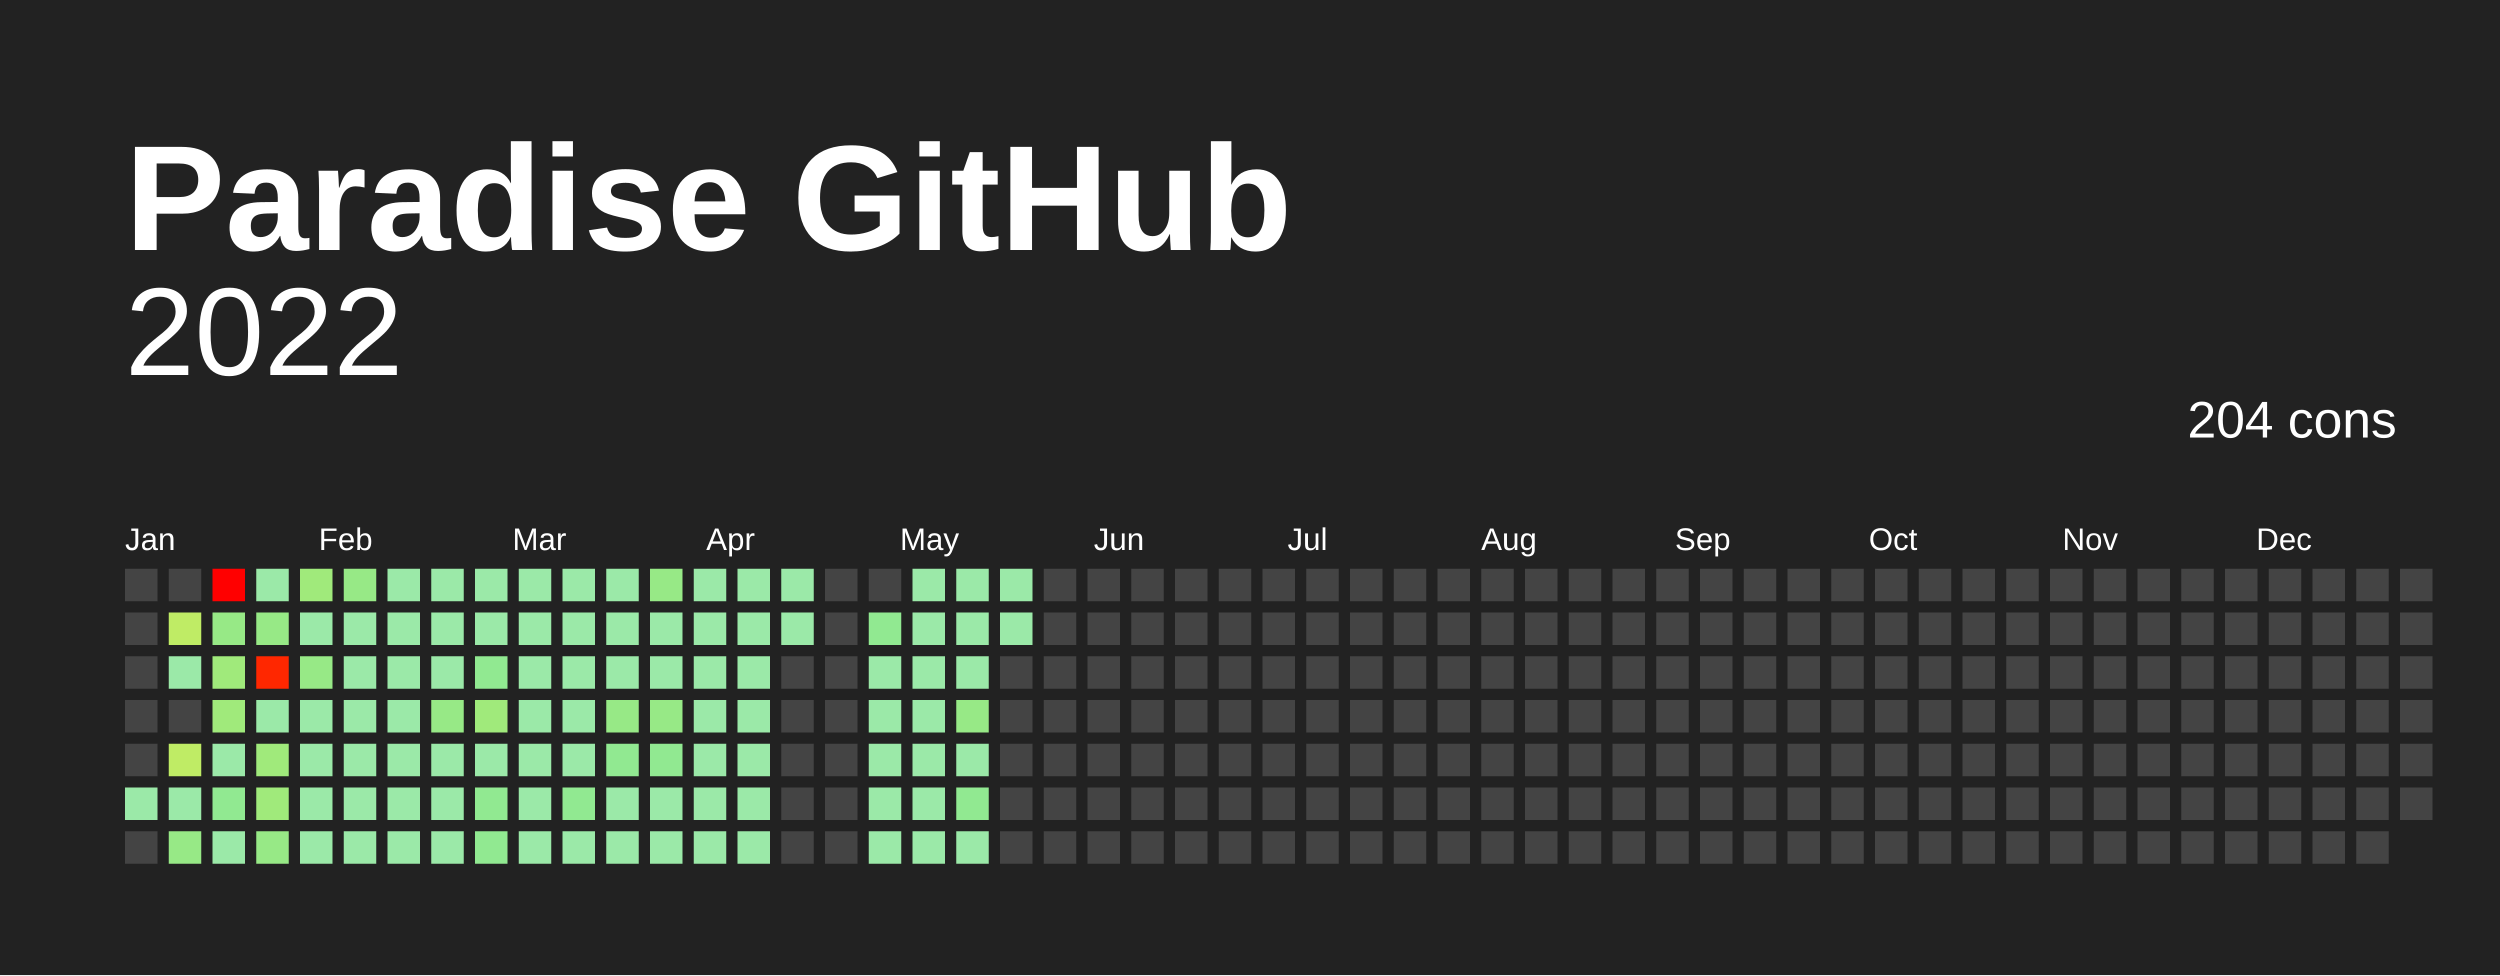
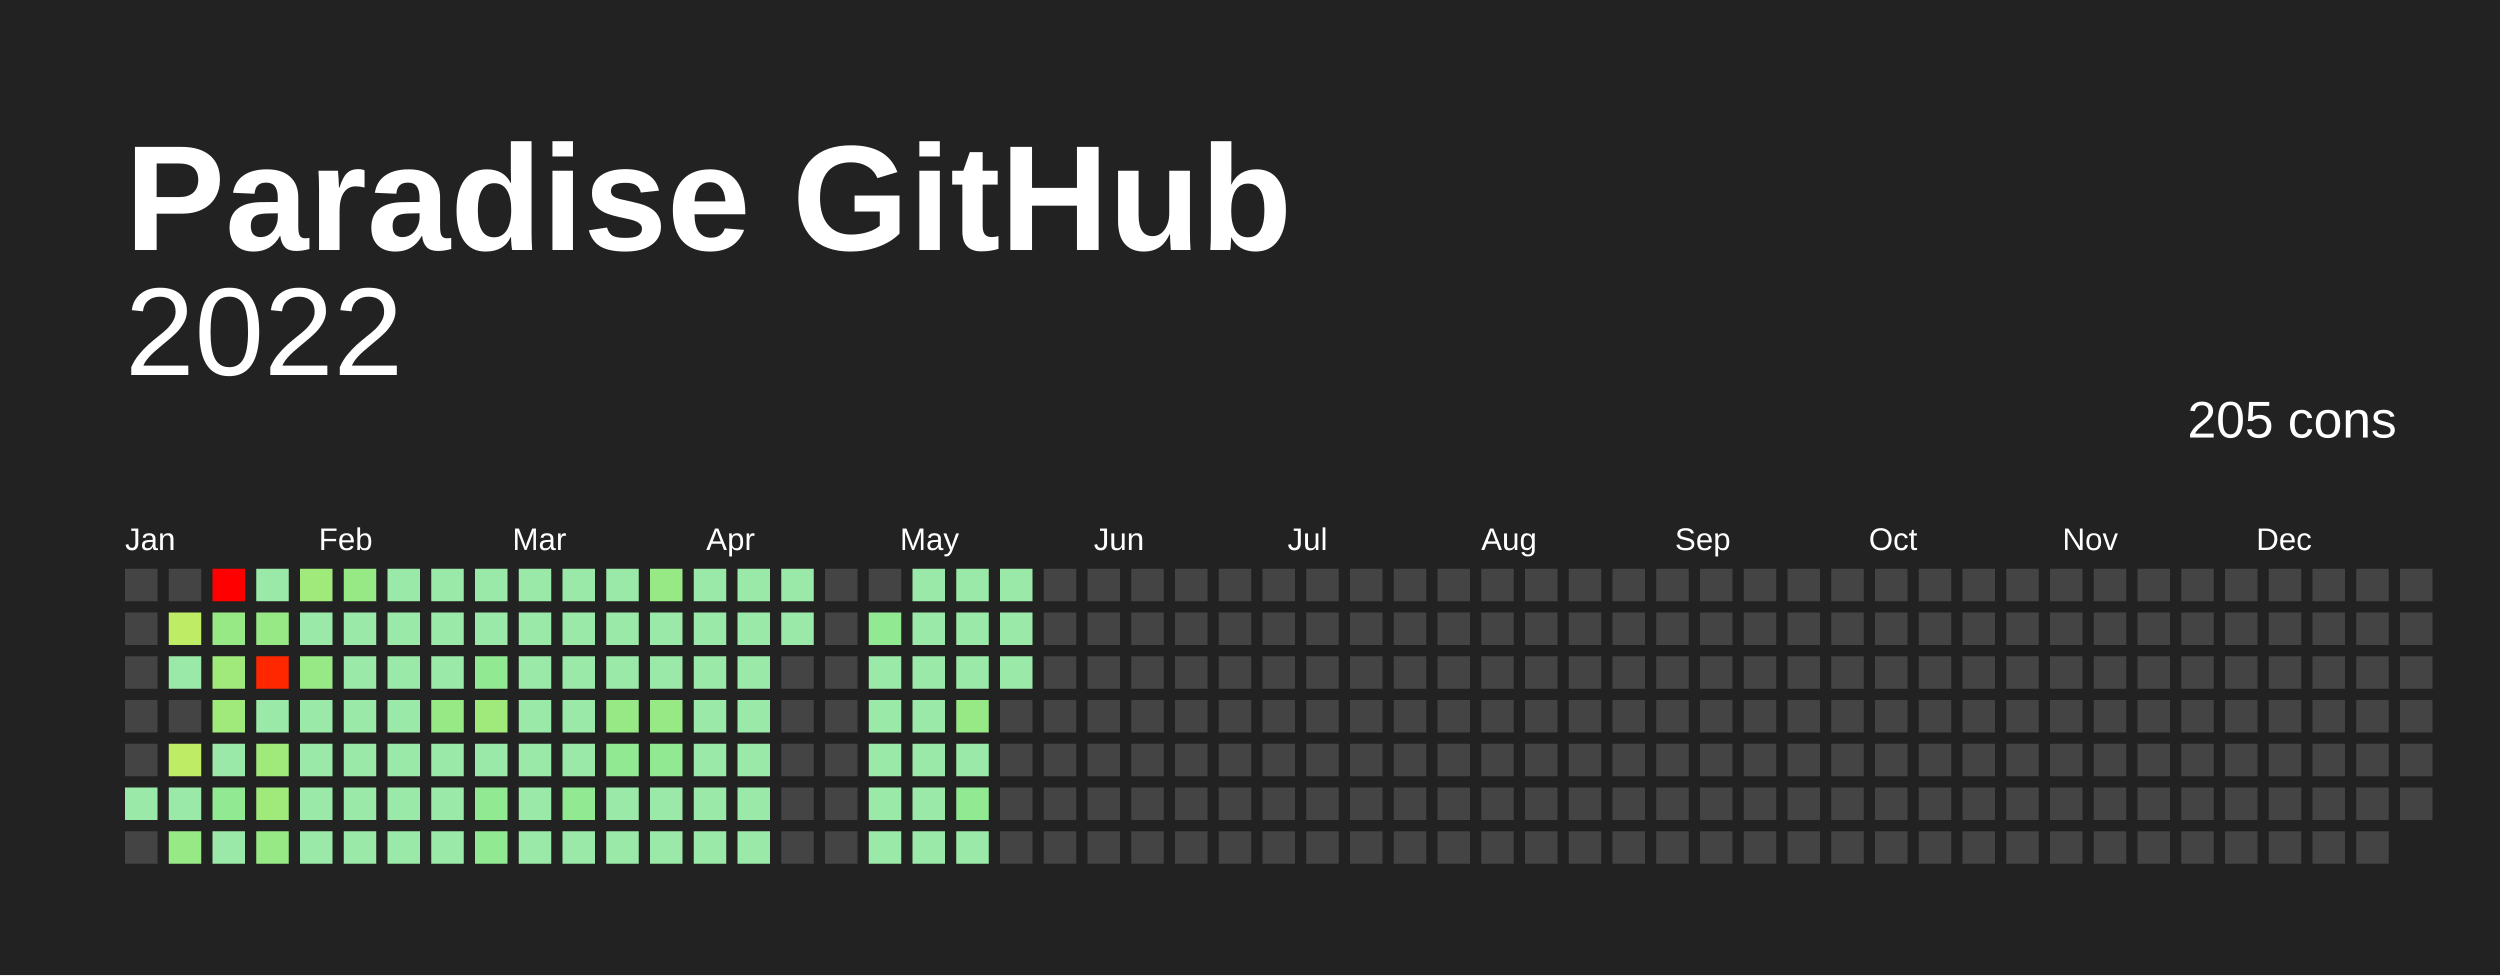
<svg xmlns="http://www.w3.org/2000/svg" baseProfile="full" height="78mm" version="1.1" viewBox="0,0,200,78" width="200mm">
  <defs />
  <rect fill="#222222" height="78" width="200" x="0" y="0" />
  <text fill="#FFFFFF" style="font-size:12px; font-family:Arial; font-weight:bold;" x="10" y="20">Paradise GitHub</text>
  <text alignment-baseline="hanging" fill="#FFFFFF" style="font-size:10.0px; font-family:Arial;" x="10" y="30">2022</text>
-   <text alignment-baseline="hanging" fill="#FFFFFF" style="font-size:4.125px; font-family:Arial;" x="175" y="35">204 cons</text>
+   <text alignment-baseline="hanging" fill="#FFFFFF" style="font-size:4.125px; font-family:Arial;" x="175" y="35">205 cons</text>
  <text fill="#FFFFFF" style="font-size:2.5px; font-family:Arial" x="10.0" y="44">Jan</text>
  <text fill="#FFFFFF" style="font-size:2.5px; font-family:Arial" x="25.5" y="44">Feb</text>
  <text fill="#FFFFFF" style="font-size:2.5px; font-family:Arial" x="41.0" y="44">Mar</text>
  <text fill="#FFFFFF" style="font-size:2.5px; font-family:Arial" x="56.5" y="44">Apr</text>
  <text fill="#FFFFFF" style="font-size:2.5px; font-family:Arial" x="72.0" y="44">May</text>
  <text fill="#FFFFFF" style="font-size:2.5px; font-family:Arial" x="87.5" y="44">Jun</text>
  <text fill="#FFFFFF" style="font-size:2.5px; font-family:Arial" x="103.0" y="44">Jul</text>
  <text fill="#FFFFFF" style="font-size:2.5px; font-family:Arial" x="118.5" y="44">Aug</text>
  <text fill="#FFFFFF" style="font-size:2.5px; font-family:Arial" x="134.0" y="44">Sep</text>
  <text fill="#FFFFFF" style="font-size:2.5px; font-family:Arial" x="149.5" y="44">Oct</text>
  <text fill="#FFFFFF" style="font-size:2.5px; font-family:Arial" x="165.0" y="44">Nov</text>
  <text fill="#FFFFFF" style="font-size:2.5px; font-family:Arial" x="180.5" y="44">Dec</text>
  <rect fill="#444444" height="2.6" width="2.6" x="10.0" y="45.5" />
  <rect fill="#444444" height="2.6" width="2.6" x="10.0" y="49.0" />
  <rect fill="#444444" height="2.6" width="2.6" x="10.0" y="52.5" />
  <rect fill="#444444" height="2.6" width="2.6" x="10.0" y="56.0" />
  <rect fill="#444444" height="2.6" width="2.6" x="10.0" y="59.5" />
  <rect fill="#9be9a8" height="2.6" width="2.6" x="10.0" y="63.0" />
  <rect fill="#444444" height="2.6" width="2.6" x="10.0" y="66.5" />
  <rect fill="#444444" height="2.6" width="2.6" x="13.5" y="45.5" />
  <rect fill="#bfec65" height="2.6" width="2.6" x="13.5" y="49.0" />
  <rect fill="#9be9a8" height="2.6" width="2.6" x="13.5" y="52.5" />
  <rect fill="#444444" height="2.6" width="2.6" x="13.5" y="56.0" />
  <rect fill="#bfec65" height="2.6" width="2.6" x="13.5" y="59.5" />
  <rect fill="#9be9a8" height="2.6" width="2.6" x="13.5" y="63.0" />
  <rect fill="#97e986" height="2.6" width="2.6" x="13.5" y="66.5" />
  <rect fill="red" height="2.6" width="2.6" x="17.0" y="45.5" />
  <rect fill="#97e986" height="2.6" width="2.6" x="17.0" y="49.0" />
  <rect fill="#a0ea7b" height="2.6" width="2.6" x="17.0" y="52.5" />
  <rect fill="#a0ea7b" height="2.6" width="2.6" x="17.0" y="56.0" />
  <rect fill="#9be9a8" height="2.6" width="2.6" x="17.0" y="59.5" />
  <rect fill="#91e991" height="2.6" width="2.6" x="17.0" y="63.0" />
  <rect fill="#9be9a8" height="2.6" width="2.6" x="17.0" y="66.5" />
  <rect fill="#9be9a8" height="2.6" width="2.6" x="20.5" y="45.5" />
  <rect fill="#97e986" height="2.6" width="2.6" x="20.5" y="49.0" />
  <rect fill="#ff2700" height="2.6" width="2.6" x="20.5" y="52.5" />
  <rect fill="#9be9a8" height="2.6" width="2.6" x="20.5" y="56.0" />
  <rect fill="#a0ea7b" height="2.6" width="2.6" x="20.5" y="59.5" />
  <rect fill="#a0ea7b" height="2.6" width="2.6" x="20.5" y="63.0" />
  <rect fill="#97e986" height="2.6" width="2.6" x="20.5" y="66.5" />
  <rect fill="#a0ea7b" height="2.6" width="2.6" x="24.0" y="45.5" />
  <rect fill="#9be9a8" height="2.6" width="2.6" x="24.0" y="49.0" />
  <rect fill="#97e986" height="2.6" width="2.6" x="24.0" y="52.5" />
  <rect fill="#9be9a8" height="2.6" width="2.6" x="24.0" y="56.0" />
  <rect fill="#9be9a8" height="2.6" width="2.6" x="24.0" y="59.5" />
  <rect fill="#9be9a8" height="2.6" width="2.6" x="24.0" y="63.0" />
  <rect fill="#9be9a8" height="2.6" width="2.6" x="24.0" y="66.5" />
  <rect fill="#97e986" height="2.6" width="2.6" x="27.5" y="45.5" />
  <rect fill="#9be9a8" height="2.6" width="2.6" x="27.5" y="49.0" />
  <rect fill="#9be9a8" height="2.6" width="2.6" x="27.5" y="52.5" />
  <rect fill="#9be9a8" height="2.6" width="2.6" x="27.5" y="56.0" />
  <rect fill="#9be9a8" height="2.6" width="2.6" x="27.5" y="59.5" />
  <rect fill="#9be9a8" height="2.6" width="2.6" x="27.5" y="63.0" />
  <rect fill="#9be9a8" height="2.6" width="2.6" x="27.5" y="66.5" />
  <rect fill="#9be9a8" height="2.6" width="2.6" x="31.0" y="45.5" />
  <rect fill="#9be9a8" height="2.6" width="2.6" x="31.0" y="49.0" />
  <rect fill="#9be9a8" height="2.6" width="2.6" x="31.0" y="52.5" />
  <rect fill="#9be9a8" height="2.6" width="2.6" x="31.0" y="56.0" />
  <rect fill="#9be9a8" height="2.6" width="2.6" x="31.0" y="59.5" />
  <rect fill="#9be9a8" height="2.6" width="2.6" x="31.0" y="63.0" />
  <rect fill="#9be9a8" height="2.6" width="2.6" x="31.0" y="66.5" />
  <rect fill="#9be9a8" height="2.6" width="2.6" x="34.5" y="45.5" />
  <rect fill="#9be9a8" height="2.6" width="2.6" x="34.5" y="49.0" />
  <rect fill="#9be9a8" height="2.6" width="2.6" x="34.5" y="52.5" />
  <rect fill="#97e986" height="2.6" width="2.6" x="34.5" y="56.0" />
  <rect fill="#9be9a8" height="2.6" width="2.6" x="34.5" y="59.5" />
  <rect fill="#9be9a8" height="2.6" width="2.6" x="34.5" y="63.0" />
  <rect fill="#9be9a8" height="2.6" width="2.6" x="34.5" y="66.5" />
  <rect fill="#9be9a8" height="2.6" width="2.6" x="38.0" y="45.5" />
  <rect fill="#9be9a8" height="2.6" width="2.6" x="38.0" y="49.0" />
  <rect fill="#91e991" height="2.6" width="2.6" x="38.0" y="52.5" />
  <rect fill="#a0ea7b" height="2.6" width="2.6" x="38.0" y="56.0" />
  <rect fill="#9be9a8" height="2.6" width="2.6" x="38.0" y="59.5" />
  <rect fill="#91e991" height="2.6" width="2.6" x="38.0" y="63.0" />
  <rect fill="#91e991" height="2.6" width="2.6" x="38.0" y="66.5" />
  <rect fill="#9be9a8" height="2.6" width="2.6" x="41.5" y="45.5" />
  <rect fill="#9be9a8" height="2.6" width="2.6" x="41.5" y="49.0" />
  <rect fill="#9be9a8" height="2.6" width="2.6" x="41.5" y="52.5" />
  <rect fill="#9be9a8" height="2.6" width="2.6" x="41.5" y="56.0" />
  <rect fill="#9be9a8" height="2.6" width="2.6" x="41.5" y="59.5" />
  <rect fill="#9be9a8" height="2.6" width="2.6" x="41.5" y="63.0" />
  <rect fill="#9be9a8" height="2.6" width="2.6" x="41.5" y="66.5" />
  <rect fill="#9be9a8" height="2.6" width="2.6" x="45.0" y="45.5" />
  <rect fill="#9be9a8" height="2.6" width="2.6" x="45.0" y="49.0" />
  <rect fill="#9be9a8" height="2.6" width="2.6" x="45.0" y="52.5" />
  <rect fill="#9be9a8" height="2.6" width="2.6" x="45.0" y="56.0" />
  <rect fill="#9be9a8" height="2.6" width="2.6" x="45.0" y="59.5" />
  <rect fill="#91e991" height="2.6" width="2.6" x="45.0" y="63.0" />
  <rect fill="#9be9a8" height="2.6" width="2.6" x="45.0" y="66.5" />
  <rect fill="#9be9a8" height="2.6" width="2.6" x="48.5" y="45.5" />
  <rect fill="#9be9a8" height="2.6" width="2.6" x="48.5" y="49.0" />
  <rect fill="#9be9a8" height="2.6" width="2.6" x="48.5" y="52.5" />
  <rect fill="#97e986" height="2.6" width="2.6" x="48.5" y="56.0" />
  <rect fill="#91e991" height="2.6" width="2.6" x="48.5" y="59.5" />
  <rect fill="#9be9a8" height="2.6" width="2.6" x="48.5" y="63.0" />
  <rect fill="#9be9a8" height="2.6" width="2.6" x="48.5" y="66.5" />
  <rect fill="#97e986" height="2.6" width="2.6" x="52.0" y="45.5" />
  <rect fill="#9be9a8" height="2.6" width="2.6" x="52.0" y="49.0" />
  <rect fill="#9be9a8" height="2.6" width="2.6" x="52.0" y="52.5" />
  <rect fill="#97e986" height="2.6" width="2.6" x="52.0" y="56.0" />
  <rect fill="#91e991" height="2.6" width="2.6" x="52.0" y="59.5" />
  <rect fill="#9be9a8" height="2.6" width="2.6" x="52.0" y="63.0" />
  <rect fill="#9be9a8" height="2.6" width="2.6" x="52.0" y="66.5" />
  <rect fill="#9be9a8" height="2.6" width="2.6" x="55.5" y="45.5" />
  <rect fill="#9be9a8" height="2.6" width="2.6" x="55.5" y="49.0" />
  <rect fill="#9be9a8" height="2.6" width="2.6" x="55.5" y="52.5" />
  <rect fill="#9be9a8" height="2.6" width="2.6" x="55.5" y="56.0" />
  <rect fill="#9be9a8" height="2.6" width="2.6" x="55.5" y="59.5" />
  <rect fill="#9be9a8" height="2.6" width="2.6" x="55.5" y="63.0" />
  <rect fill="#9be9a8" height="2.6" width="2.6" x="55.5" y="66.5" />
  <rect fill="#9be9a8" height="2.6" width="2.6" x="59.0" y="45.5" />
  <rect fill="#9be9a8" height="2.6" width="2.6" x="59.0" y="49.0" />
  <rect fill="#9be9a8" height="2.6" width="2.6" x="59.0" y="52.5" />
  <rect fill="#9be9a8" height="2.6" width="2.6" x="59.0" y="56.0" />
  <rect fill="#9be9a8" height="2.6" width="2.6" x="59.0" y="59.5" />
  <rect fill="#9be9a8" height="2.6" width="2.6" x="59.0" y="63.0" />
  <rect fill="#9be9a8" height="2.6" width="2.6" x="59.0" y="66.5" />
  <rect fill="#9be9a8" height="2.6" width="2.6" x="62.5" y="45.5" />
  <rect fill="#9be9a8" height="2.6" width="2.6" x="62.5" y="49.0" />
  <rect fill="#444444" height="2.6" width="2.6" x="62.5" y="52.5" />
  <rect fill="#444444" height="2.6" width="2.6" x="62.5" y="56.0" />
  <rect fill="#444444" height="2.6" width="2.6" x="62.5" y="59.5" />
  <rect fill="#444444" height="2.6" width="2.6" x="62.5" y="63.0" />
  <rect fill="#444444" height="2.6" width="2.6" x="62.5" y="66.5" />
  <rect fill="#444444" height="2.6" width="2.6" x="66.0" y="45.5" />
  <rect fill="#444444" height="2.6" width="2.6" x="66.0" y="49.0" />
  <rect fill="#444444" height="2.6" width="2.6" x="66.0" y="52.5" />
  <rect fill="#444444" height="2.6" width="2.6" x="66.0" y="56.0" />
  <rect fill="#444444" height="2.6" width="2.6" x="66.0" y="59.5" />
  <rect fill="#444444" height="2.6" width="2.6" x="66.0" y="63.0" />
  <rect fill="#444444" height="2.6" width="2.6" x="66.0" y="66.5" />
  <rect fill="#444444" height="2.6" width="2.6" x="69.5" y="45.5" />
  <rect fill="#91e991" height="2.6" width="2.6" x="69.5" y="49.0" />
  <rect fill="#9be9a8" height="2.6" width="2.6" x="69.5" y="52.5" />
  <rect fill="#9be9a8" height="2.6" width="2.6" x="69.5" y="56.0" />
  <rect fill="#9be9a8" height="2.6" width="2.6" x="69.5" y="59.5" />
  <rect fill="#9be9a8" height="2.6" width="2.6" x="69.5" y="63.0" />
  <rect fill="#9be9a8" height="2.6" width="2.6" x="69.5" y="66.5" />
  <rect fill="#9be9a8" height="2.6" width="2.6" x="73.0" y="45.5" />
  <rect fill="#9be9a8" height="2.6" width="2.6" x="73.0" y="49.0" />
  <rect fill="#9be9a8" height="2.6" width="2.6" x="73.0" y="52.5" />
  <rect fill="#9be9a8" height="2.6" width="2.6" x="73.0" y="56.0" />
  <rect fill="#9be9a8" height="2.6" width="2.6" x="73.0" y="59.5" />
  <rect fill="#9be9a8" height="2.6" width="2.6" x="73.0" y="63.0" />
  <rect fill="#9be9a8" height="2.6" width="2.6" x="73.0" y="66.5" />
  <rect fill="#9be9a8" height="2.6" width="2.6" x="76.5" y="45.5" />
  <rect fill="#9be9a8" height="2.6" width="2.6" x="76.5" y="49.0" />
  <rect fill="#9be9a8" height="2.6" width="2.6" x="76.5" y="52.5" />
  <rect fill="#97e986" height="2.6" width="2.6" x="76.5" y="56.0" />
  <rect fill="#9be9a8" height="2.6" width="2.6" x="76.5" y="59.5" />
  <rect fill="#91e991" height="2.6" width="2.6" x="76.5" y="63.0" />
  <rect fill="#9be9a8" height="2.6" width="2.6" x="76.5" y="66.5" />
  <rect fill="#9be9a8" height="2.6" width="2.6" x="80.0" y="45.5" />
  <rect fill="#9be9a8" height="2.6" width="2.6" x="80.0" y="49.0" />
-   <rect fill="#444444" height="2.6" width="2.6" x="80.0" y="52.5" />
+   <rect fill="#9be9a8" height="2.6" width="2.6" x="80.0" y="52.5" />
  <rect fill="#444444" height="2.6" width="2.6" x="80.0" y="56.0" />
  <rect fill="#444444" height="2.6" width="2.6" x="80.0" y="59.5" />
  <rect fill="#444444" height="2.6" width="2.6" x="80.0" y="63.0" />
  <rect fill="#444444" height="2.6" width="2.6" x="80.0" y="66.5" />
  <rect fill="#444444" height="2.6" width="2.6" x="83.5" y="45.5" />
  <rect fill="#444444" height="2.6" width="2.6" x="83.5" y="49.0" />
  <rect fill="#444444" height="2.6" width="2.6" x="83.5" y="52.5" />
  <rect fill="#444444" height="2.6" width="2.6" x="83.5" y="56.0" />
  <rect fill="#444444" height="2.6" width="2.6" x="83.5" y="59.5" />
  <rect fill="#444444" height="2.6" width="2.6" x="83.5" y="63.0" />
  <rect fill="#444444" height="2.6" width="2.6" x="83.5" y="66.5" />
  <rect fill="#444444" height="2.6" width="2.6" x="87.0" y="45.5" />
  <rect fill="#444444" height="2.6" width="2.6" x="87.0" y="49.0" />
  <rect fill="#444444" height="2.6" width="2.6" x="87.0" y="52.5" />
  <rect fill="#444444" height="2.6" width="2.6" x="87.0" y="56.0" />
  <rect fill="#444444" height="2.6" width="2.6" x="87.0" y="59.5" />
  <rect fill="#444444" height="2.6" width="2.6" x="87.0" y="63.0" />
  <rect fill="#444444" height="2.6" width="2.6" x="87.0" y="66.5" />
  <rect fill="#444444" height="2.6" width="2.6" x="90.5" y="45.5" />
  <rect fill="#444444" height="2.6" width="2.6" x="90.5" y="49.0" />
  <rect fill="#444444" height="2.6" width="2.6" x="90.5" y="52.5" />
  <rect fill="#444444" height="2.6" width="2.6" x="90.5" y="56.0" />
  <rect fill="#444444" height="2.6" width="2.6" x="90.5" y="59.5" />
  <rect fill="#444444" height="2.6" width="2.6" x="90.5" y="63.0" />
  <rect fill="#444444" height="2.6" width="2.6" x="90.5" y="66.5" />
  <rect fill="#444444" height="2.6" width="2.6" x="94.0" y="45.5" />
  <rect fill="#444444" height="2.6" width="2.6" x="94.0" y="49.0" />
  <rect fill="#444444" height="2.6" width="2.6" x="94.0" y="52.5" />
  <rect fill="#444444" height="2.6" width="2.6" x="94.0" y="56.0" />
  <rect fill="#444444" height="2.6" width="2.6" x="94.0" y="59.5" />
  <rect fill="#444444" height="2.6" width="2.6" x="94.0" y="63.0" />
  <rect fill="#444444" height="2.6" width="2.6" x="94.0" y="66.5" />
  <rect fill="#444444" height="2.6" width="2.6" x="97.5" y="45.5" />
  <rect fill="#444444" height="2.6" width="2.6" x="97.5" y="49.0" />
  <rect fill="#444444" height="2.6" width="2.6" x="97.5" y="52.5" />
  <rect fill="#444444" height="2.6" width="2.6" x="97.5" y="56.0" />
  <rect fill="#444444" height="2.6" width="2.6" x="97.5" y="59.5" />
  <rect fill="#444444" height="2.6" width="2.6" x="97.5" y="63.0" />
  <rect fill="#444444" height="2.6" width="2.6" x="97.5" y="66.5" />
  <rect fill="#444444" height="2.6" width="2.6" x="101.0" y="45.5" />
  <rect fill="#444444" height="2.6" width="2.6" x="101.0" y="49.0" />
  <rect fill="#444444" height="2.6" width="2.6" x="101.0" y="52.5" />
  <rect fill="#444444" height="2.6" width="2.6" x="101.0" y="56.0" />
  <rect fill="#444444" height="2.6" width="2.6" x="101.0" y="59.5" />
  <rect fill="#444444" height="2.6" width="2.6" x="101.0" y="63.0" />
  <rect fill="#444444" height="2.6" width="2.6" x="101.0" y="66.5" />
  <rect fill="#444444" height="2.6" width="2.6" x="104.5" y="45.5" />
  <rect fill="#444444" height="2.6" width="2.6" x="104.5" y="49.0" />
  <rect fill="#444444" height="2.6" width="2.6" x="104.5" y="52.5" />
  <rect fill="#444444" height="2.6" width="2.6" x="104.5" y="56.0" />
  <rect fill="#444444" height="2.6" width="2.6" x="104.5" y="59.5" />
  <rect fill="#444444" height="2.6" width="2.6" x="104.5" y="63.0" />
  <rect fill="#444444" height="2.6" width="2.6" x="104.5" y="66.5" />
  <rect fill="#444444" height="2.6" width="2.6" x="108.0" y="45.5" />
  <rect fill="#444444" height="2.6" width="2.6" x="108.0" y="49.0" />
  <rect fill="#444444" height="2.6" width="2.6" x="108.0" y="52.5" />
  <rect fill="#444444" height="2.6" width="2.6" x="108.0" y="56.0" />
  <rect fill="#444444" height="2.6" width="2.6" x="108.0" y="59.5" />
  <rect fill="#444444" height="2.6" width="2.6" x="108.0" y="63.0" />
  <rect fill="#444444" height="2.6" width="2.6" x="108.0" y="66.5" />
  <rect fill="#444444" height="2.6" width="2.6" x="111.5" y="45.5" />
  <rect fill="#444444" height="2.6" width="2.6" x="111.5" y="49.0" />
  <rect fill="#444444" height="2.6" width="2.6" x="111.5" y="52.5" />
  <rect fill="#444444" height="2.6" width="2.6" x="111.5" y="56.0" />
  <rect fill="#444444" height="2.6" width="2.6" x="111.5" y="59.5" />
  <rect fill="#444444" height="2.6" width="2.6" x="111.5" y="63.0" />
  <rect fill="#444444" height="2.6" width="2.6" x="111.5" y="66.5" />
  <rect fill="#444444" height="2.6" width="2.6" x="115.0" y="45.5" />
  <rect fill="#444444" height="2.6" width="2.6" x="115.0" y="49.0" />
  <rect fill="#444444" height="2.6" width="2.6" x="115.0" y="52.5" />
  <rect fill="#444444" height="2.6" width="2.6" x="115.0" y="56.0" />
  <rect fill="#444444" height="2.6" width="2.6" x="115.0" y="59.5" />
  <rect fill="#444444" height="2.6" width="2.6" x="115.0" y="63.0" />
  <rect fill="#444444" height="2.6" width="2.6" x="115.0" y="66.5" />
  <rect fill="#444444" height="2.6" width="2.6" x="118.5" y="45.5" />
  <rect fill="#444444" height="2.6" width="2.6" x="118.5" y="49.0" />
  <rect fill="#444444" height="2.6" width="2.6" x="118.5" y="52.5" />
  <rect fill="#444444" height="2.6" width="2.6" x="118.5" y="56.0" />
  <rect fill="#444444" height="2.6" width="2.6" x="118.5" y="59.5" />
  <rect fill="#444444" height="2.6" width="2.6" x="118.5" y="63.0" />
  <rect fill="#444444" height="2.6" width="2.6" x="118.5" y="66.5" />
  <rect fill="#444444" height="2.6" width="2.6" x="122.0" y="45.5" />
  <rect fill="#444444" height="2.6" width="2.6" x="122.0" y="49.0" />
  <rect fill="#444444" height="2.6" width="2.6" x="122.0" y="52.5" />
  <rect fill="#444444" height="2.6" width="2.6" x="122.0" y="56.0" />
  <rect fill="#444444" height="2.6" width="2.6" x="122.0" y="59.5" />
  <rect fill="#444444" height="2.6" width="2.6" x="122.0" y="63.0" />
  <rect fill="#444444" height="2.6" width="2.6" x="122.0" y="66.5" />
  <rect fill="#444444" height="2.6" width="2.6" x="125.5" y="45.5" />
  <rect fill="#444444" height="2.6" width="2.6" x="125.5" y="49.0" />
  <rect fill="#444444" height="2.6" width="2.6" x="125.5" y="52.5" />
  <rect fill="#444444" height="2.6" width="2.6" x="125.5" y="56.0" />
  <rect fill="#444444" height="2.6" width="2.6" x="125.5" y="59.5" />
  <rect fill="#444444" height="2.6" width="2.6" x="125.5" y="63.0" />
  <rect fill="#444444" height="2.6" width="2.6" x="125.5" y="66.5" />
  <rect fill="#444444" height="2.6" width="2.6" x="129.0" y="45.5" />
  <rect fill="#444444" height="2.6" width="2.6" x="129.0" y="49.0" />
  <rect fill="#444444" height="2.6" width="2.6" x="129.0" y="52.5" />
  <rect fill="#444444" height="2.6" width="2.6" x="129.0" y="56.0" />
  <rect fill="#444444" height="2.6" width="2.6" x="129.0" y="59.5" />
  <rect fill="#444444" height="2.6" width="2.6" x="129.0" y="63.0" />
  <rect fill="#444444" height="2.6" width="2.6" x="129.0" y="66.5" />
  <rect fill="#444444" height="2.6" width="2.6" x="132.5" y="45.5" />
  <rect fill="#444444" height="2.6" width="2.6" x="132.5" y="49.0" />
  <rect fill="#444444" height="2.6" width="2.6" x="132.5" y="52.5" />
  <rect fill="#444444" height="2.6" width="2.6" x="132.5" y="56.0" />
  <rect fill="#444444" height="2.6" width="2.6" x="132.5" y="59.5" />
  <rect fill="#444444" height="2.6" width="2.6" x="132.5" y="63.0" />
  <rect fill="#444444" height="2.6" width="2.6" x="132.5" y="66.5" />
  <rect fill="#444444" height="2.6" width="2.6" x="136.0" y="45.5" />
  <rect fill="#444444" height="2.6" width="2.6" x="136.0" y="49.0" />
  <rect fill="#444444" height="2.6" width="2.6" x="136.0" y="52.5" />
  <rect fill="#444444" height="2.6" width="2.6" x="136.0" y="56.0" />
  <rect fill="#444444" height="2.6" width="2.6" x="136.0" y="59.5" />
  <rect fill="#444444" height="2.6" width="2.6" x="136.0" y="63.0" />
  <rect fill="#444444" height="2.6" width="2.6" x="136.0" y="66.5" />
  <rect fill="#444444" height="2.6" width="2.6" x="139.5" y="45.5" />
  <rect fill="#444444" height="2.6" width="2.6" x="139.5" y="49.0" />
  <rect fill="#444444" height="2.6" width="2.6" x="139.5" y="52.5" />
  <rect fill="#444444" height="2.6" width="2.6" x="139.5" y="56.0" />
  <rect fill="#444444" height="2.6" width="2.6" x="139.5" y="59.5" />
  <rect fill="#444444" height="2.6" width="2.6" x="139.5" y="63.0" />
  <rect fill="#444444" height="2.6" width="2.6" x="139.5" y="66.5" />
  <rect fill="#444444" height="2.6" width="2.6" x="143.0" y="45.5" />
  <rect fill="#444444" height="2.6" width="2.6" x="143.0" y="49.0" />
  <rect fill="#444444" height="2.6" width="2.6" x="143.0" y="52.5" />
  <rect fill="#444444" height="2.6" width="2.6" x="143.0" y="56.0" />
  <rect fill="#444444" height="2.6" width="2.6" x="143.0" y="59.5" />
  <rect fill="#444444" height="2.6" width="2.6" x="143.0" y="63.0" />
  <rect fill="#444444" height="2.6" width="2.6" x="143.0" y="66.5" />
  <rect fill="#444444" height="2.6" width="2.6" x="146.5" y="45.5" />
  <rect fill="#444444" height="2.6" width="2.6" x="146.5" y="49.0" />
  <rect fill="#444444" height="2.6" width="2.6" x="146.5" y="52.5" />
  <rect fill="#444444" height="2.6" width="2.6" x="146.5" y="56.0" />
  <rect fill="#444444" height="2.6" width="2.6" x="146.5" y="59.5" />
  <rect fill="#444444" height="2.6" width="2.6" x="146.5" y="63.0" />
  <rect fill="#444444" height="2.6" width="2.6" x="146.5" y="66.5" />
  <rect fill="#444444" height="2.6" width="2.6" x="150.0" y="45.5" />
  <rect fill="#444444" height="2.6" width="2.6" x="150.0" y="49.0" />
  <rect fill="#444444" height="2.6" width="2.6" x="150.0" y="52.5" />
  <rect fill="#444444" height="2.6" width="2.6" x="150.0" y="56.0" />
  <rect fill="#444444" height="2.6" width="2.6" x="150.0" y="59.5" />
  <rect fill="#444444" height="2.6" width="2.6" x="150.0" y="63.0" />
  <rect fill="#444444" height="2.6" width="2.6" x="150.0" y="66.5" />
  <rect fill="#444444" height="2.6" width="2.6" x="153.5" y="45.5" />
  <rect fill="#444444" height="2.6" width="2.6" x="153.5" y="49.0" />
  <rect fill="#444444" height="2.6" width="2.6" x="153.5" y="52.5" />
  <rect fill="#444444" height="2.6" width="2.6" x="153.5" y="56.0" />
  <rect fill="#444444" height="2.6" width="2.6" x="153.5" y="59.5" />
  <rect fill="#444444" height="2.6" width="2.6" x="153.5" y="63.0" />
  <rect fill="#444444" height="2.6" width="2.6" x="153.5" y="66.5" />
  <rect fill="#444444" height="2.6" width="2.6" x="157.0" y="45.5" />
  <rect fill="#444444" height="2.6" width="2.6" x="157.0" y="49.0" />
  <rect fill="#444444" height="2.6" width="2.6" x="157.0" y="52.5" />
  <rect fill="#444444" height="2.6" width="2.6" x="157.0" y="56.0" />
  <rect fill="#444444" height="2.6" width="2.6" x="157.0" y="59.5" />
  <rect fill="#444444" height="2.6" width="2.6" x="157.0" y="63.0" />
  <rect fill="#444444" height="2.6" width="2.6" x="157.0" y="66.5" />
  <rect fill="#444444" height="2.6" width="2.6" x="160.5" y="45.5" />
  <rect fill="#444444" height="2.6" width="2.6" x="160.5" y="49.0" />
  <rect fill="#444444" height="2.6" width="2.6" x="160.5" y="52.5" />
  <rect fill="#444444" height="2.6" width="2.6" x="160.5" y="56.0" />
  <rect fill="#444444" height="2.6" width="2.6" x="160.5" y="59.5" />
  <rect fill="#444444" height="2.6" width="2.6" x="160.5" y="63.0" />
  <rect fill="#444444" height="2.6" width="2.6" x="160.5" y="66.5" />
  <rect fill="#444444" height="2.6" width="2.6" x="164.0" y="45.5" />
  <rect fill="#444444" height="2.6" width="2.6" x="164.0" y="49.0" />
  <rect fill="#444444" height="2.6" width="2.6" x="164.0" y="52.5" />
  <rect fill="#444444" height="2.6" width="2.6" x="164.0" y="56.0" />
  <rect fill="#444444" height="2.6" width="2.6" x="164.0" y="59.5" />
  <rect fill="#444444" height="2.6" width="2.6" x="164.0" y="63.0" />
  <rect fill="#444444" height="2.6" width="2.6" x="164.0" y="66.5" />
  <rect fill="#444444" height="2.6" width="2.6" x="167.5" y="45.5" />
  <rect fill="#444444" height="2.6" width="2.6" x="167.5" y="49.0" />
  <rect fill="#444444" height="2.6" width="2.6" x="167.5" y="52.5" />
  <rect fill="#444444" height="2.6" width="2.6" x="167.5" y="56.0" />
  <rect fill="#444444" height="2.6" width="2.6" x="167.5" y="59.5" />
  <rect fill="#444444" height="2.6" width="2.6" x="167.5" y="63.0" />
  <rect fill="#444444" height="2.6" width="2.6" x="167.5" y="66.5" />
  <rect fill="#444444" height="2.6" width="2.6" x="171.0" y="45.5" />
  <rect fill="#444444" height="2.6" width="2.6" x="171.0" y="49.0" />
  <rect fill="#444444" height="2.6" width="2.6" x="171.0" y="52.5" />
  <rect fill="#444444" height="2.6" width="2.6" x="171.0" y="56.0" />
  <rect fill="#444444" height="2.6" width="2.6" x="171.0" y="59.5" />
  <rect fill="#444444" height="2.6" width="2.6" x="171.0" y="63.0" />
  <rect fill="#444444" height="2.6" width="2.6" x="171.0" y="66.5" />
  <rect fill="#444444" height="2.6" width="2.6" x="174.5" y="45.5" />
  <rect fill="#444444" height="2.6" width="2.6" x="174.5" y="49.0" />
  <rect fill="#444444" height="2.6" width="2.6" x="174.5" y="52.5" />
  <rect fill="#444444" height="2.6" width="2.6" x="174.5" y="56.0" />
  <rect fill="#444444" height="2.6" width="2.6" x="174.5" y="59.5" />
  <rect fill="#444444" height="2.6" width="2.6" x="174.5" y="63.0" />
  <rect fill="#444444" height="2.6" width="2.6" x="174.5" y="66.5" />
  <rect fill="#444444" height="2.6" width="2.6" x="178.0" y="45.5" />
  <rect fill="#444444" height="2.6" width="2.6" x="178.0" y="49.0" />
  <rect fill="#444444" height="2.6" width="2.6" x="178.0" y="52.5" />
  <rect fill="#444444" height="2.6" width="2.6" x="178.0" y="56.0" />
  <rect fill="#444444" height="2.6" width="2.6" x="178.0" y="59.5" />
  <rect fill="#444444" height="2.6" width="2.6" x="178.0" y="63.0" />
  <rect fill="#444444" height="2.6" width="2.6" x="178.0" y="66.5" />
  <rect fill="#444444" height="2.6" width="2.6" x="181.5" y="45.5" />
  <rect fill="#444444" height="2.6" width="2.6" x="181.5" y="49.0" />
  <rect fill="#444444" height="2.6" width="2.6" x="181.5" y="52.5" />
  <rect fill="#444444" height="2.6" width="2.6" x="181.5" y="56.0" />
  <rect fill="#444444" height="2.6" width="2.6" x="181.5" y="59.5" />
  <rect fill="#444444" height="2.6" width="2.6" x="181.5" y="63.0" />
  <rect fill="#444444" height="2.6" width="2.6" x="181.5" y="66.5" />
  <rect fill="#444444" height="2.6" width="2.6" x="185.0" y="45.5" />
  <rect fill="#444444" height="2.6" width="2.6" x="185.0" y="49.0" />
  <rect fill="#444444" height="2.6" width="2.6" x="185.0" y="52.5" />
  <rect fill="#444444" height="2.6" width="2.6" x="185.0" y="56.0" />
  <rect fill="#444444" height="2.6" width="2.6" x="185.0" y="59.5" />
  <rect fill="#444444" height="2.6" width="2.6" x="185.0" y="63.0" />
  <rect fill="#444444" height="2.6" width="2.6" x="185.0" y="66.5" />
  <rect fill="#444444" height="2.6" width="2.6" x="188.5" y="45.5" />
  <rect fill="#444444" height="2.6" width="2.6" x="188.5" y="49.0" />
  <rect fill="#444444" height="2.6" width="2.6" x="188.5" y="52.5" />
  <rect fill="#444444" height="2.6" width="2.6" x="188.5" y="56.0" />
  <rect fill="#444444" height="2.6" width="2.6" x="188.5" y="59.5" />
  <rect fill="#444444" height="2.6" width="2.6" x="188.5" y="63.0" />
  <rect fill="#444444" height="2.6" width="2.6" x="188.5" y="66.5" />
  <rect fill="#444444" height="2.6" width="2.6" x="192.0" y="45.5" />
  <rect fill="#444444" height="2.6" width="2.6" x="192.0" y="49.0" />
  <rect fill="#444444" height="2.6" width="2.6" x="192.0" y="52.5" />
  <rect fill="#444444" height="2.6" width="2.6" x="192.0" y="56.0" />
  <rect fill="#444444" height="2.6" width="2.6" x="192.0" y="59.5" />
  <rect fill="#444444" height="2.6" width="2.6" x="192.0" y="63.0" />
</svg>
